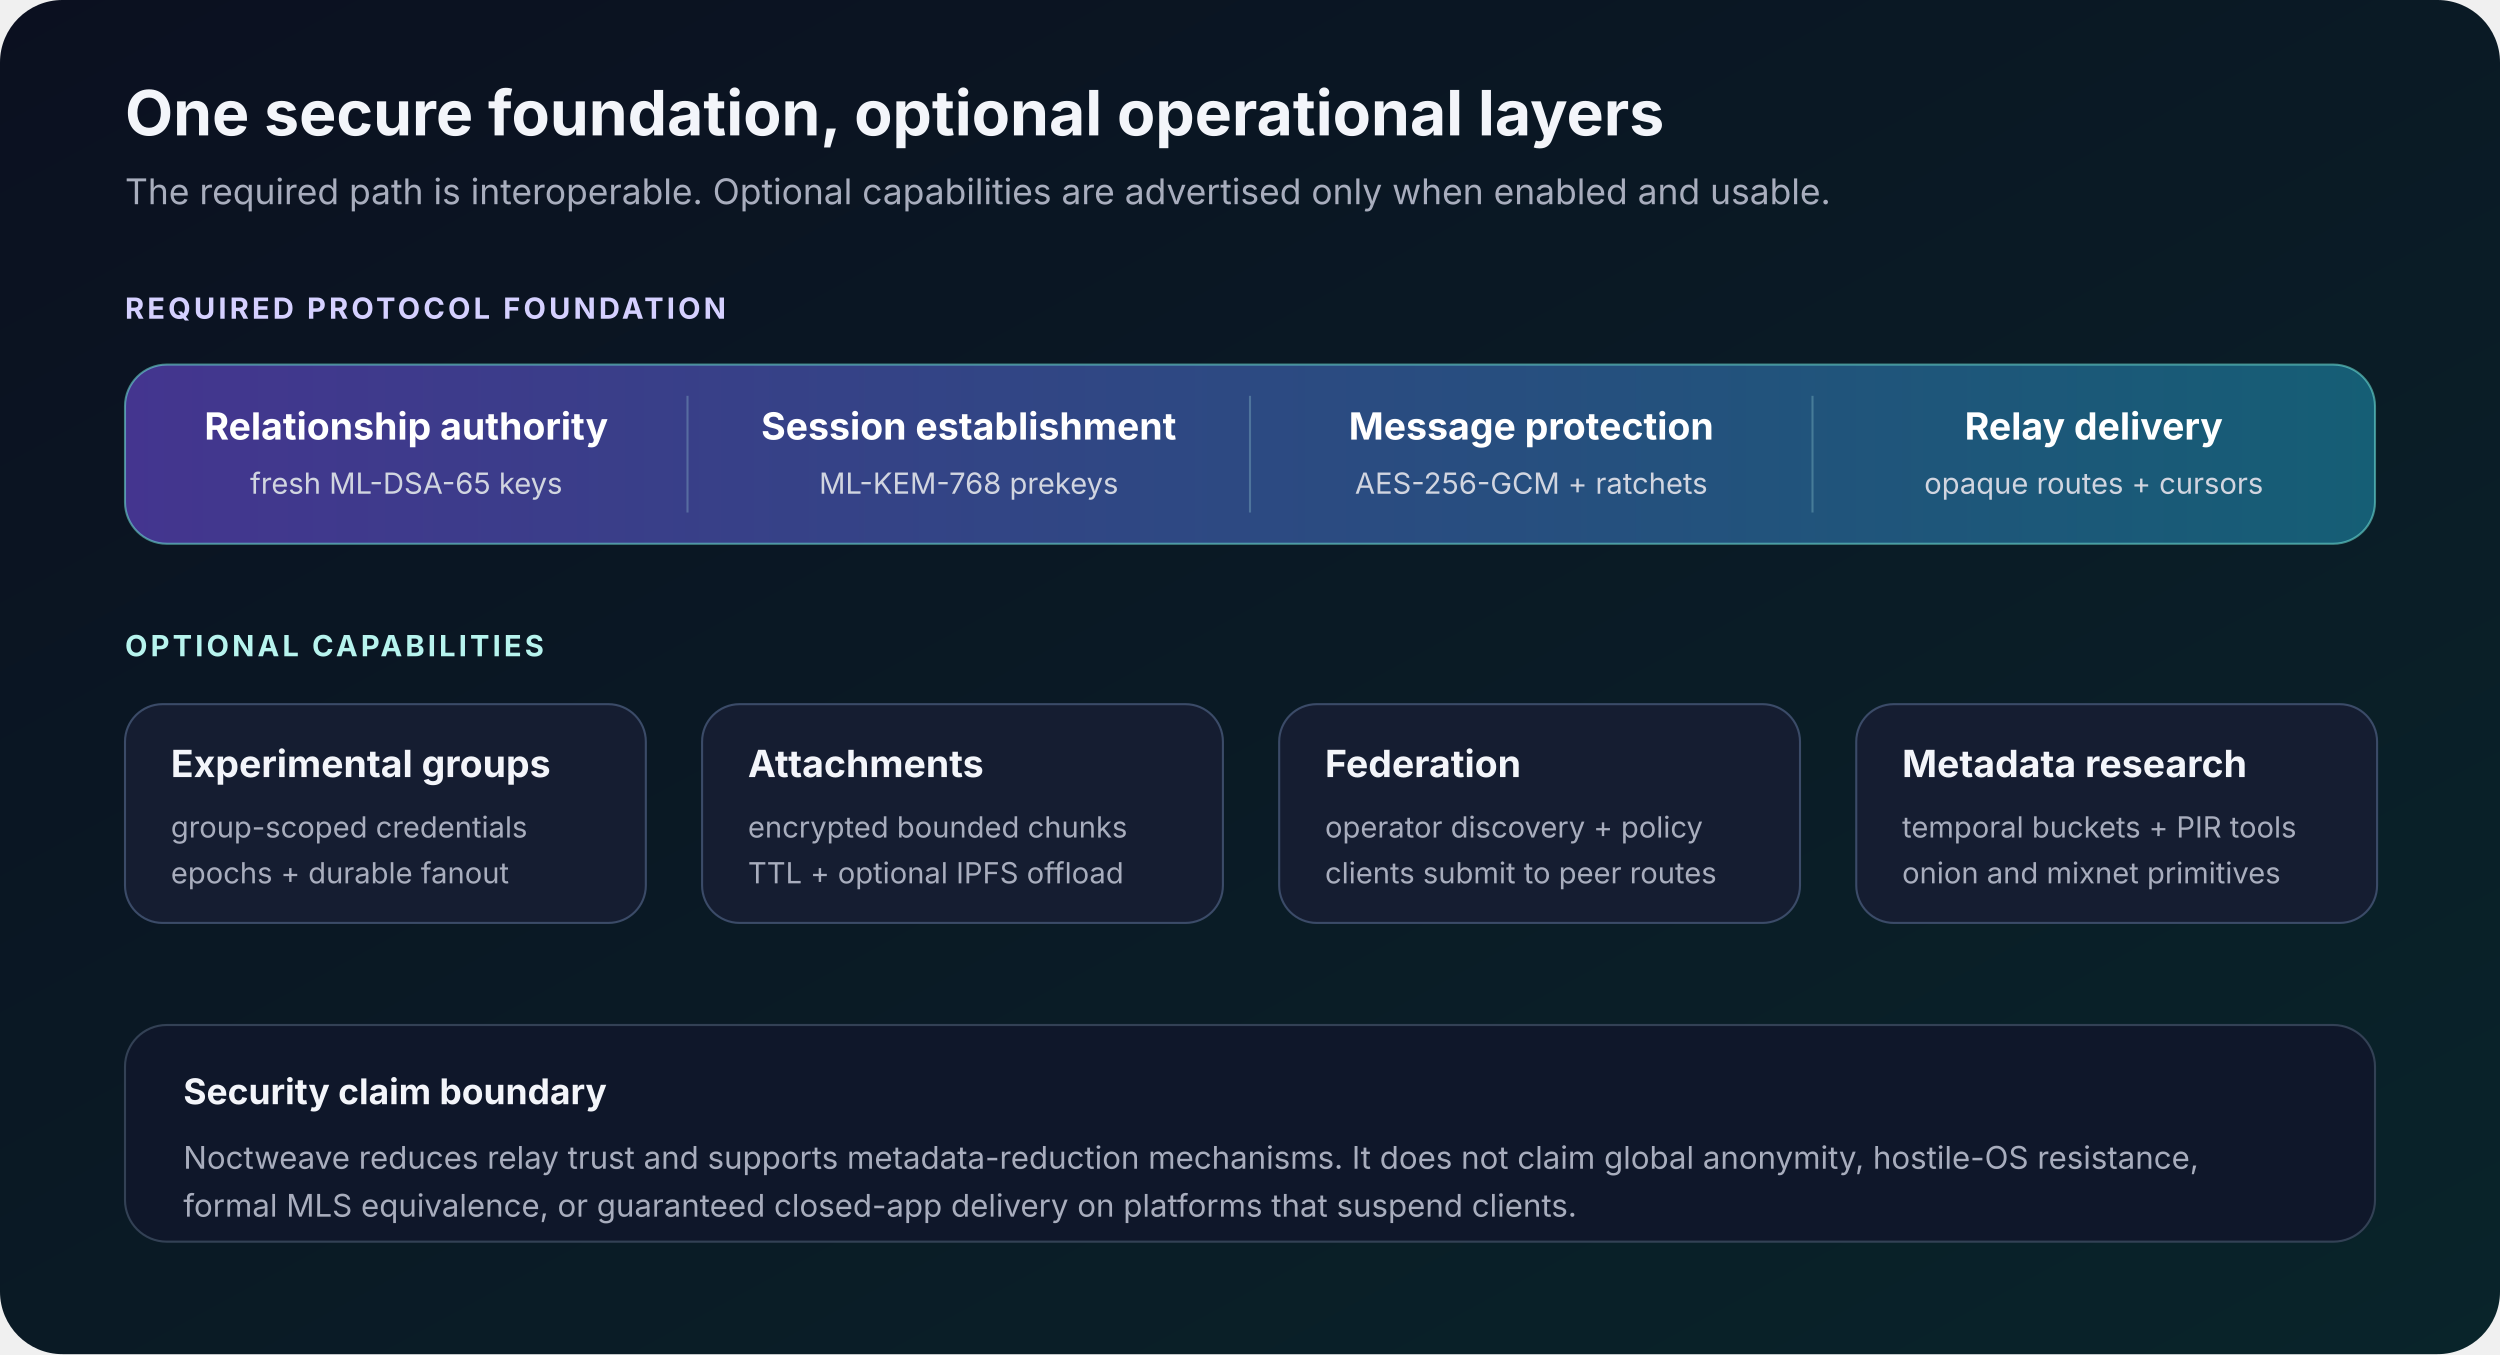
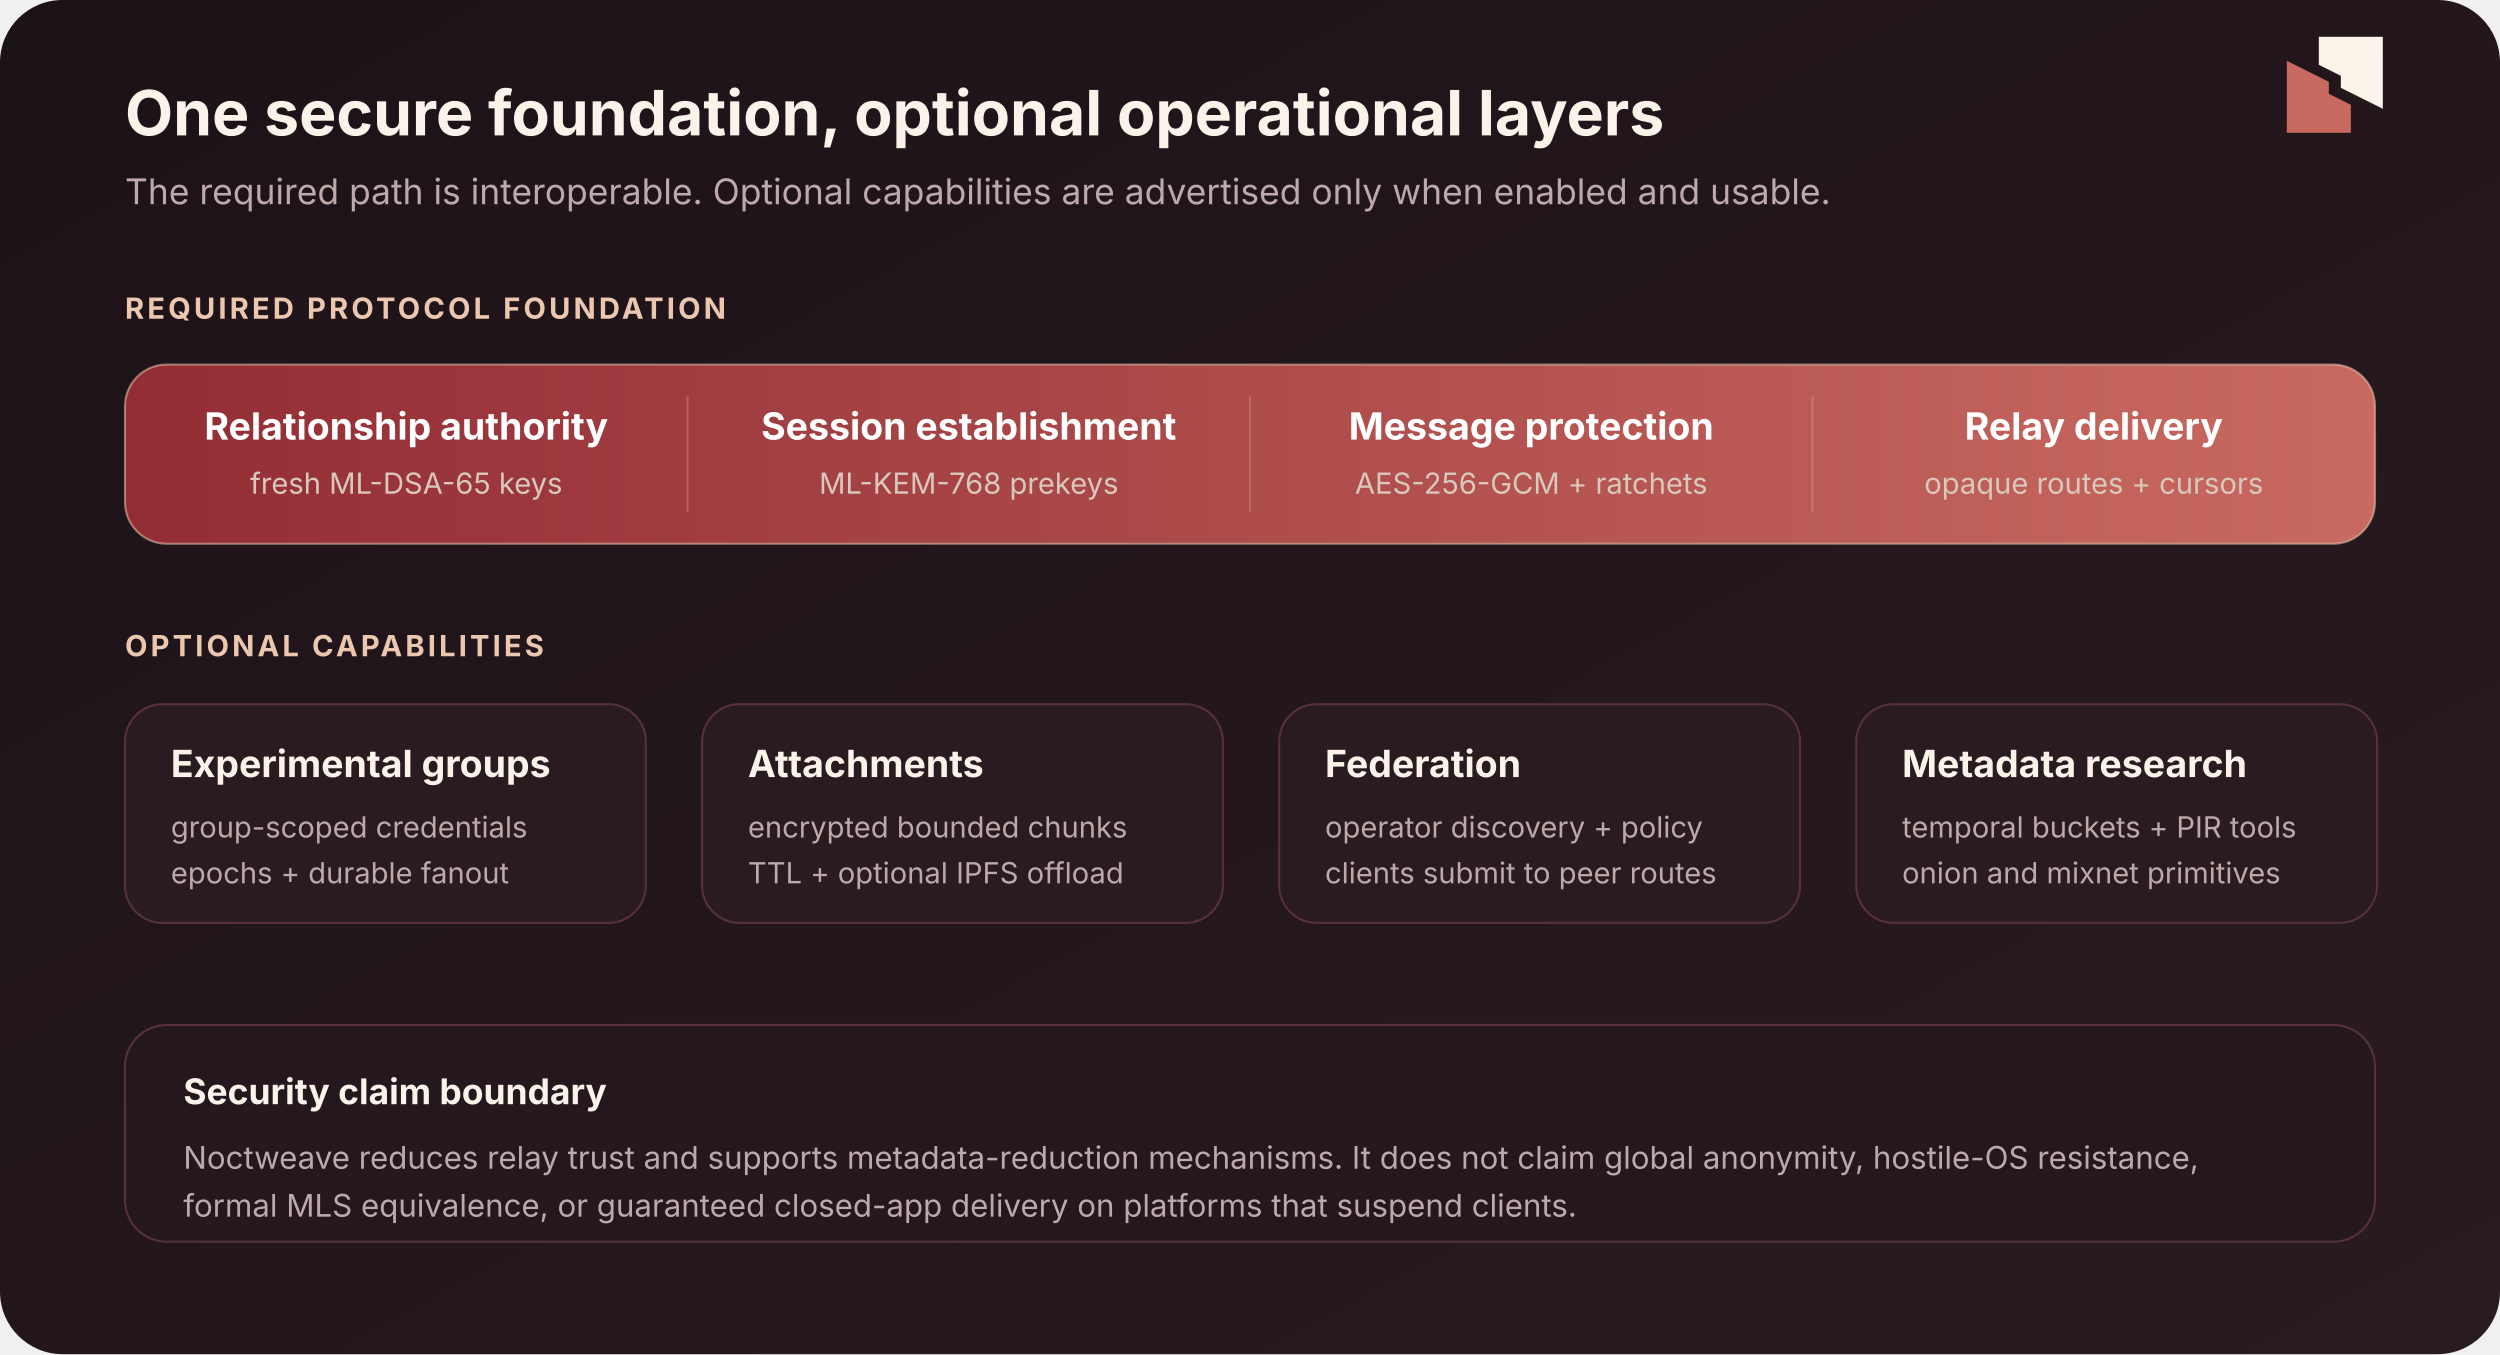
<svg xmlns="http://www.w3.org/2000/svg" width="1200" height="650" viewBox="0 0 1200 650" role="img" aria-labelledby="title desc">
  <defs>
    <linearGradient id="background" x1="0" y1="0" x2="1" y2="1">
-       <stop offset="0" stop-color="#0b1020" />
-       <stop offset="1" stop-color="#09242a" />
+       <stop offset="0" stop-color="#1B1217" />
+       <stop offset="1" stop-color="#2A1B21" />
    </linearGradient>
    <linearGradient id="required" x1="0" y1="0" x2="1" y2="0">
-       <stop offset="0" stop-color="#44358F" />
-       <stop offset="1" stop-color="#155e75" />
+       <stop offset="0" stop-color="#922D35" />
+       <stop offset="1" stop-color="#C96A61" />
    </linearGradient>
  </defs>
  <rect width="1200" height="650" rx="30" fill="url(#background)" />
+   <g transform="translate(1090 10) scale(.24)" aria-hidden="true">
+     <path d="M96 32H224V176L140 134V110L96 88Z" fill="#FAF3EA" />
+     <path d="M32 80L116 122V146L160 168V224H32Z" fill="#C96A61" />
+   </g>
  <g font-family="Geist, Inter, ui-sans-serif, system-ui, -apple-system, BlinkMacSystemFont, Segoe UI, sans-serif">
-     <text x="60" y="65" fill="#F3F5FA" font-size="30" font-weight="750">One secure foundation, optional operational layers</text>
-     <text x="60" y="98" fill="#A8ADBD" font-size="17">The required path is interoperable. Optional capabilities are advertised only when enabled and usable.</text>
-     <text x="60" y="153" fill="#D5D0FF" font-size="14" font-weight="700" letter-spacing="1.5">REQUIRED PROTOCOL FOUNDATION</text>
+     <text x="60" y="65" fill="#FAF3EA" font-size="30" font-weight="750">One secure foundation, optional operational layers</text>
+     <text x="60" y="98" fill="#BDA9AA" font-size="17">The required path is interoperable. Optional capabilities are advertised only when enabled and usable.</text>
+     <text x="60" y="153" fill="#EBC7AF" font-size="14" font-weight="700" letter-spacing="1.5">REQUIRED PROTOCOL FOUNDATION</text>
    <g>
-       <rect x="60" y="175" width="1080" height="86" rx="20" fill="url(#required)" stroke="#72E5DA" stroke-opacity="0.55" />
-       <line x1="330" y1="190" x2="330" y2="246" stroke="#B7F4EE" stroke-opacity="0.25" />
-       <line x1="600" y1="190" x2="600" y2="246" stroke="#B7F4EE" stroke-opacity="0.25" />
-       <line x1="870" y1="190" x2="870" y2="246" stroke="#B7F4EE" stroke-opacity="0.25" />
+       <rect x="60" y="175" width="1080" height="86" rx="20" fill="url(#required)" stroke="#EBC7AF" stroke-opacity="0.55" />
+       <line x1="330" y1="190" x2="330" y2="246" stroke="#EBC7AF" stroke-opacity="0.25" />
+       <line x1="600" y1="190" x2="600" y2="246" stroke="#EBC7AF" stroke-opacity="0.25" />
+       <line x1="870" y1="190" x2="870" y2="246" stroke="#EBC7AF" stroke-opacity="0.25" />
      <text x="195" y="211" fill="#fff" font-size="18" font-weight="700" text-anchor="middle">Relationship authority</text>
-       <text x="195" y="237" fill="#D1D5E0" font-size="14" text-anchor="middle">fresh ML-DSA-65 keys</text>
+       <text x="195" y="237" fill="#D9C8BC" font-size="14" text-anchor="middle">fresh ML-DSA-65 keys</text>
      <text x="465" y="211" fill="#fff" font-size="18" font-weight="700" text-anchor="middle">Session establishment</text>
-       <text x="465" y="237" fill="#D1D5E0" font-size="14" text-anchor="middle">ML-KEM-768 prekeys</text>
+       <text x="465" y="237" fill="#D9C8BC" font-size="14" text-anchor="middle">ML-KEM-768 prekeys</text>
      <text x="735" y="211" fill="#fff" font-size="18" font-weight="700" text-anchor="middle">Message protection</text>
-       <text x="735" y="237" fill="#D1D5E0" font-size="14" text-anchor="middle">AES-256-GCM + ratchets</text>
+       <text x="735" y="237" fill="#D9C8BC" font-size="14" text-anchor="middle">AES-256-GCM + ratchets</text>
      <text x="1005" y="211" fill="#fff" font-size="18" font-weight="700" text-anchor="middle">Relay delivery</text>
-       <text x="1005" y="237" fill="#D1D5E0" font-size="14" text-anchor="middle">opaque routes + cursors</text>
+       <text x="1005" y="237" fill="#D9C8BC" font-size="14" text-anchor="middle">opaque routes + cursors</text>
    </g>
-     <text x="60" y="315" fill="#B7F4EE" font-size="14" font-weight="700" letter-spacing="1.5">OPTIONAL CAPABILITIES</text>
+     <text x="60" y="315" fill="#EBC7AF" font-size="14" font-weight="700" letter-spacing="1.5">OPTIONAL CAPABILITIES</text>
    <g>
-       <rect x="60" y="338" width="250" height="105" rx="18" fill="#151d31" stroke="#3b4b68" />
-       <text x="82" y="373" fill="#F3F5FA" font-size="18" font-weight="700">Experimental groups</text>
-       <text x="82" y="402" fill="#A8ADBD" font-size="14">group-scoped credentials</text>
-       <text x="82" y="424" fill="#A8ADBD" font-size="14">epochs + durable fanout</text>
-       <rect x="337" y="338" width="250" height="105" rx="18" fill="#151d31" stroke="#3b4b68" />
-       <text x="359" y="373" fill="#F3F5FA" font-size="18" font-weight="700">Attachments</text>
-       <text x="359" y="402" fill="#A8ADBD" font-size="14">encrypted bounded chunks</text>
-       <text x="359" y="424" fill="#A8ADBD" font-size="14">TTL + optional IPFS offload</text>
-       <rect x="614" y="338" width="250" height="105" rx="18" fill="#151d31" stroke="#3b4b68" />
-       <text x="636" y="373" fill="#F3F5FA" font-size="18" font-weight="700">Federation</text>
-       <text x="636" y="402" fill="#A8ADBD" font-size="14">operator discovery + policy</text>
-       <text x="636" y="424" fill="#A8ADBD" font-size="14">clients submit to peer routes</text>
-       <rect x="891" y="338" width="250" height="105" rx="18" fill="#151d31" stroke="#3b4b68" />
-       <text x="913" y="373" fill="#F3F5FA" font-size="18" font-weight="700">Metadata research</text>
-       <text x="913" y="402" fill="#A8ADBD" font-size="14">temporal buckets + PIR tools</text>
-       <text x="913" y="424" fill="#A8ADBD" font-size="14">onion and mixnet primitives</text>
+       <rect x="60" y="338" width="250" height="105" rx="18" fill="#2A1B21" stroke="#56313A" />
+       <text x="82" y="373" fill="#FAF3EA" font-size="18" font-weight="700">Experimental groups</text>
+       <text x="82" y="402" fill="#BDA9AA" font-size="14">group-scoped credentials</text>
+       <text x="82" y="424" fill="#BDA9AA" font-size="14">epochs + durable fanout</text>
+       <rect x="337" y="338" width="250" height="105" rx="18" fill="#2A1B21" stroke="#56313A" />
+       <text x="359" y="373" fill="#FAF3EA" font-size="18" font-weight="700">Attachments</text>
+       <text x="359" y="402" fill="#BDA9AA" font-size="14">encrypted bounded chunks</text>
+       <text x="359" y="424" fill="#BDA9AA" font-size="14">TTL + optional IPFS offload</text>
+       <rect x="614" y="338" width="250" height="105" rx="18" fill="#2A1B21" stroke="#56313A" />
+       <text x="636" y="373" fill="#FAF3EA" font-size="18" font-weight="700">Federation</text>
+       <text x="636" y="402" fill="#BDA9AA" font-size="14">operator discovery + policy</text>
+       <text x="636" y="424" fill="#BDA9AA" font-size="14">clients submit to peer routes</text>
+       <rect x="891" y="338" width="250" height="105" rx="18" fill="#2A1B21" stroke="#56313A" />
+       <text x="913" y="373" fill="#FAF3EA" font-size="18" font-weight="700">Metadata research</text>
+       <text x="913" y="402" fill="#BDA9AA" font-size="14">temporal buckets + PIR tools</text>
+       <text x="913" y="424" fill="#BDA9AA" font-size="14">onion and mixnet primitives</text>
    </g>
-     <rect x="60" y="492" width="1080" height="104" rx="20" fill="#0f172a" stroke="#334155" />
-     <text x="88" y="530" fill="#F3F5FA" font-size="17" font-weight="700">Security claim boundary</text>
-     <text x="88" y="561" fill="#A8ADBD" font-size="15">Noctweave reduces relay trust and supports metadata-reduction mechanisms. It does not claim global anonymity, hostile-OS resistance,</text>
-     <text x="88" y="584" fill="#A8ADBD" font-size="15">formal MLS equivalence, or guaranteed closed-app delivery on platforms that suspend clients.</text>
+     <rect x="60" y="492" width="1080" height="104" rx="20" fill="#24171D" stroke="#56313A" />
+     <text x="88" y="530" fill="#FAF3EA" font-size="17" font-weight="700">Security claim boundary</text>
+     <text x="88" y="561" fill="#BDA9AA" font-size="15">Noctweave reduces relay trust and supports metadata-reduction mechanisms. It does not claim global anonymity, hostile-OS resistance,</text>
+     <text x="88" y="584" fill="#BDA9AA" font-size="15">formal MLS equivalence, or guaranteed closed-app delivery on platforms that suspend clients.</text>
  </g>
</svg>
